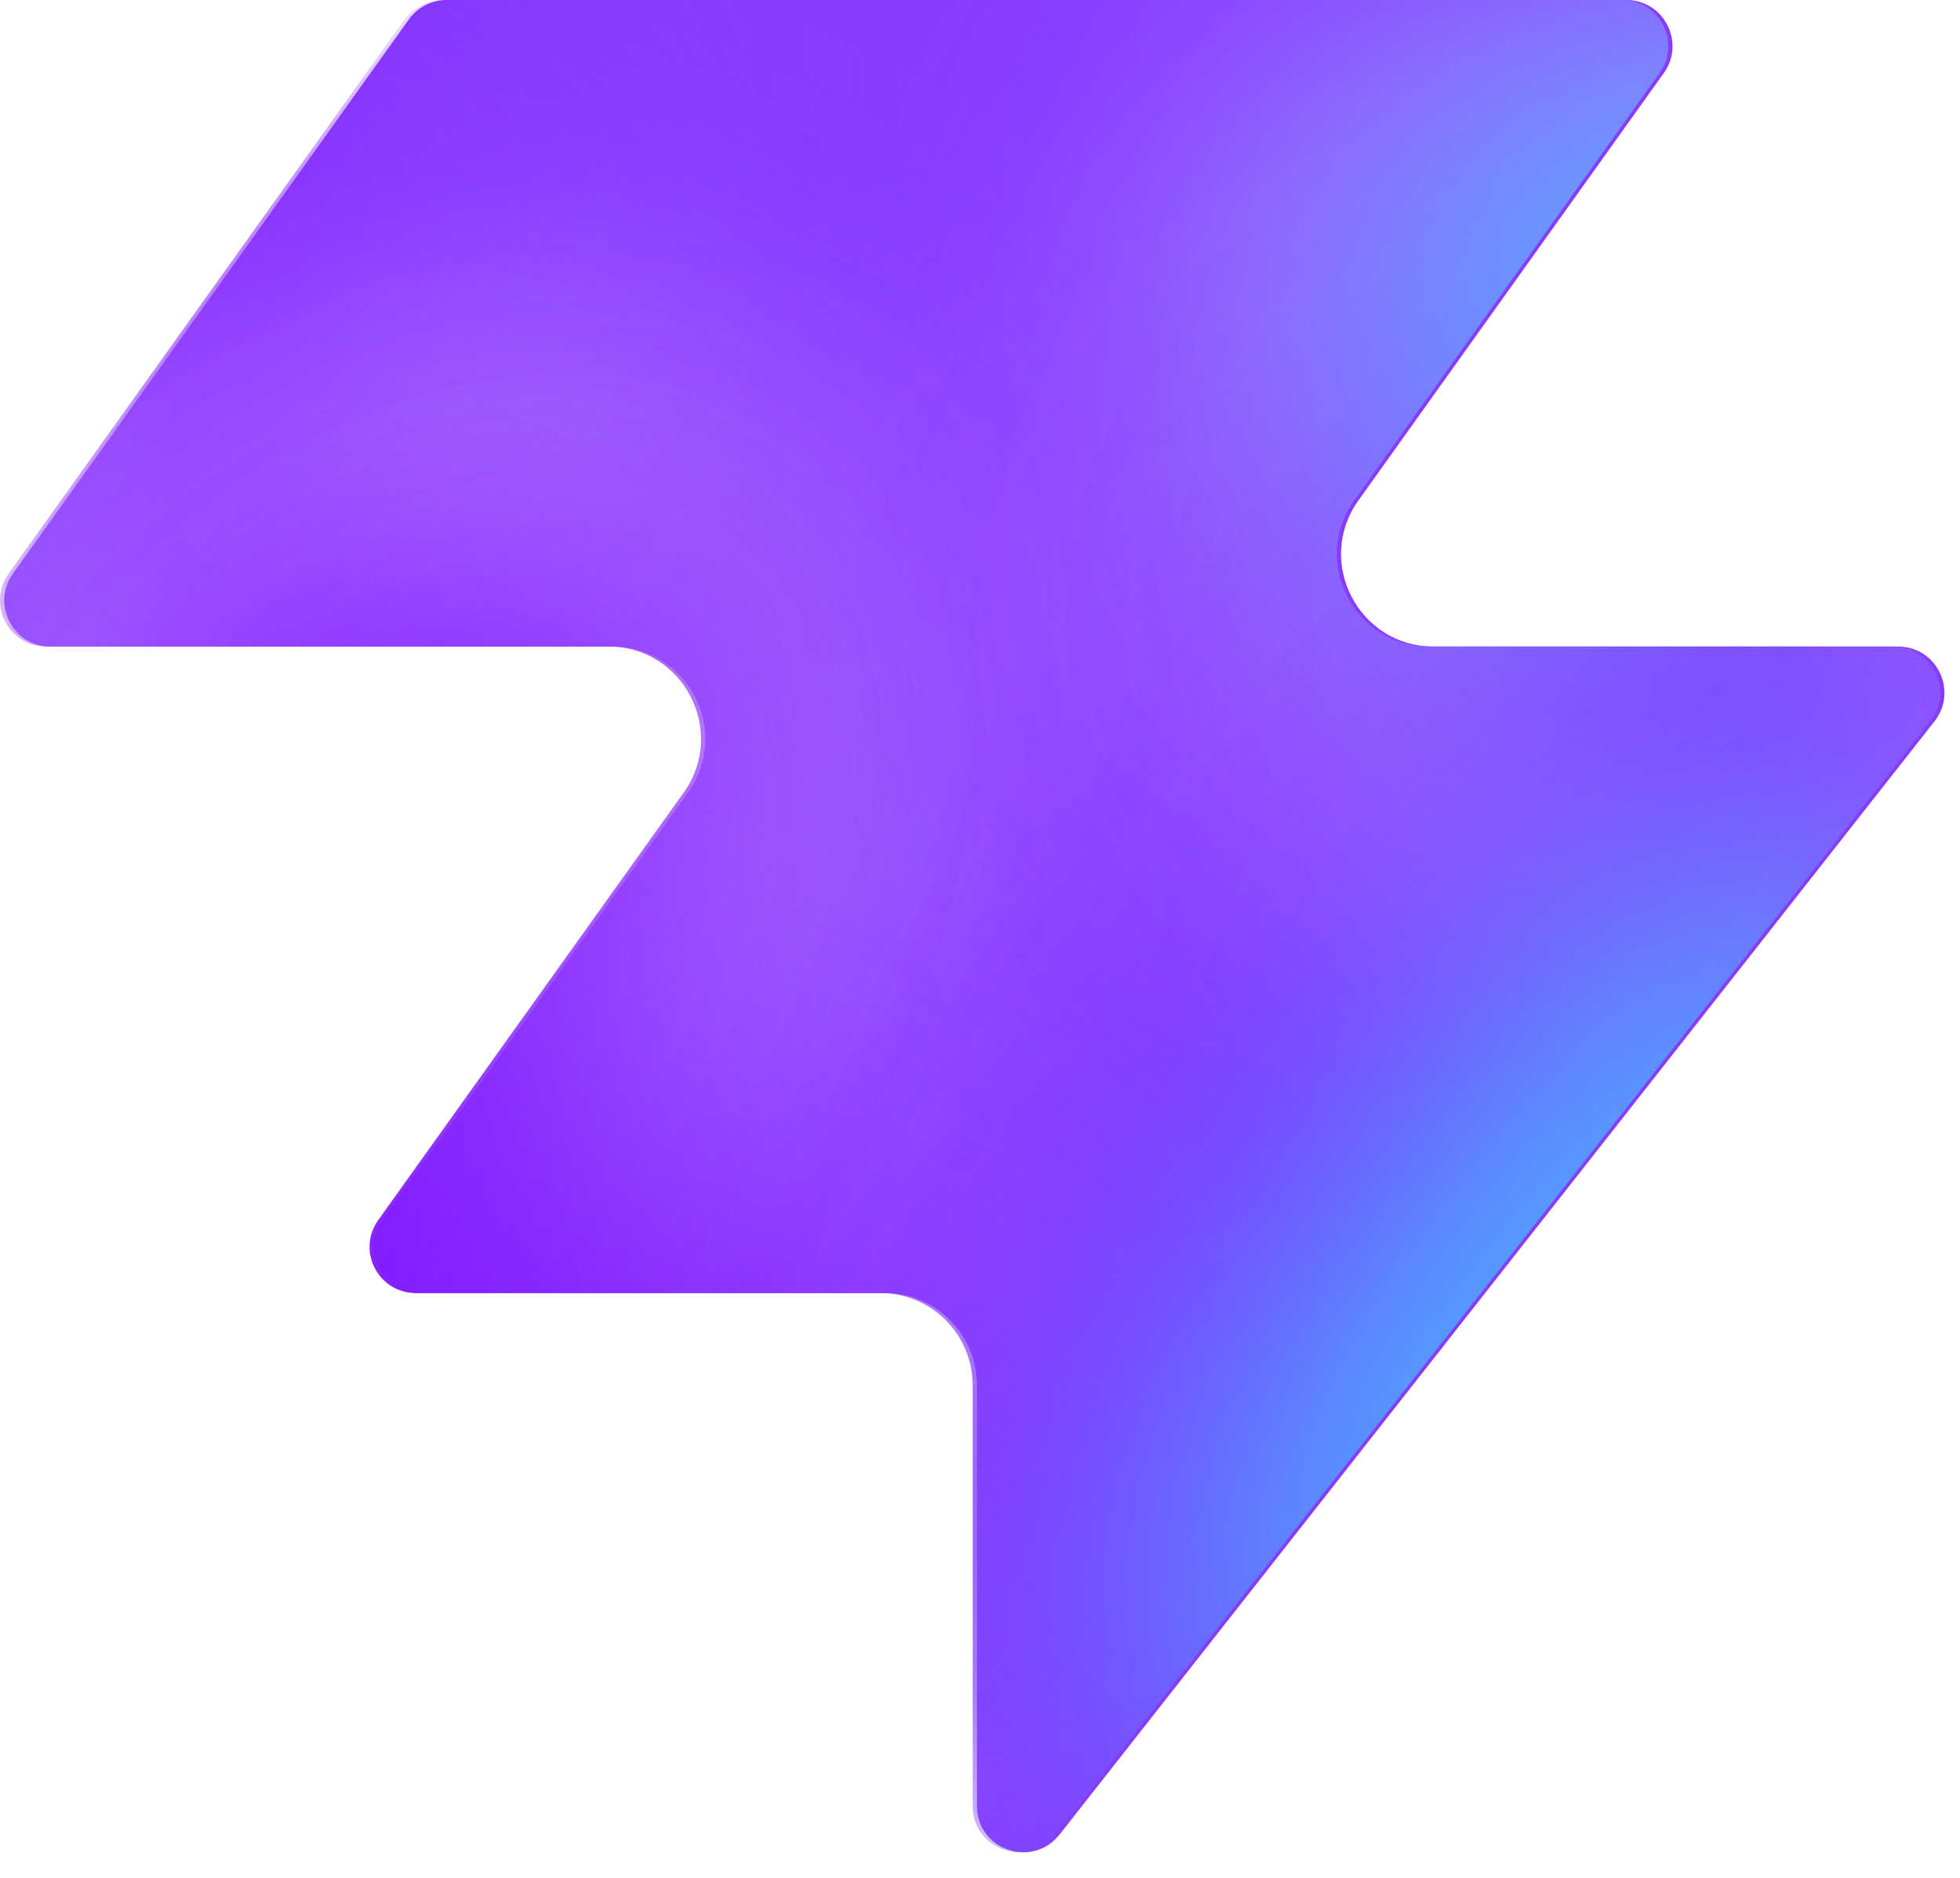
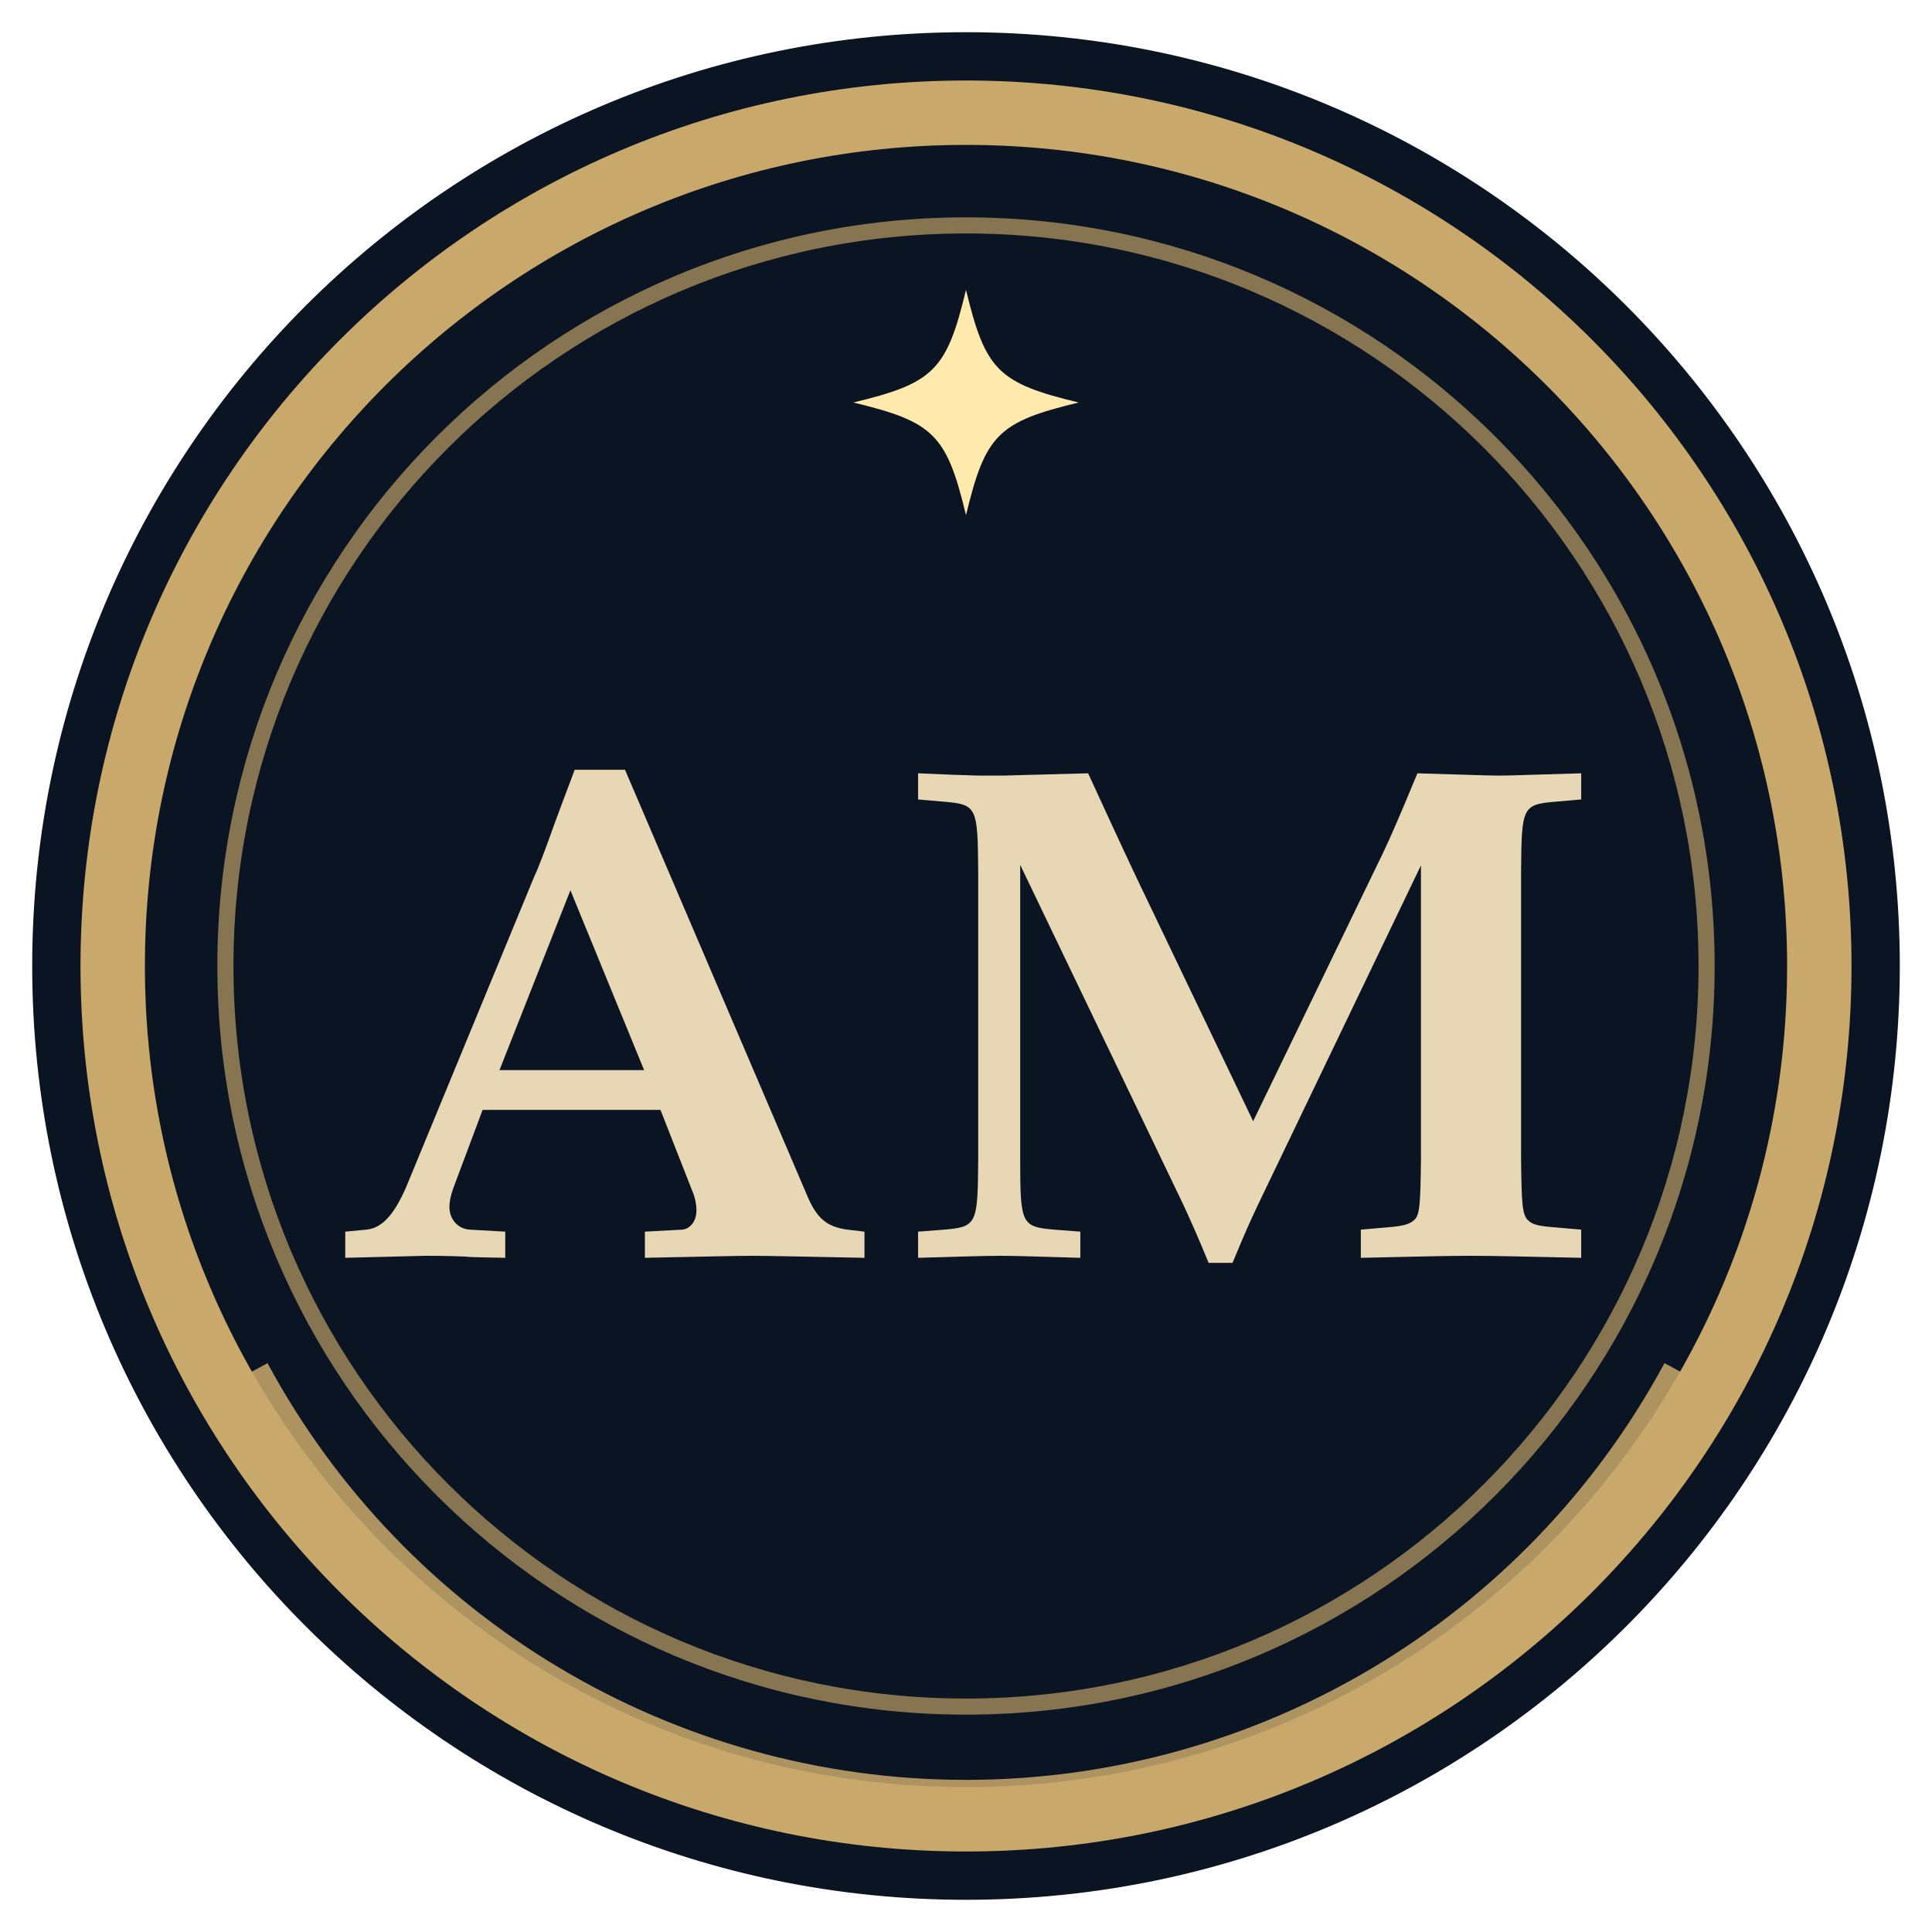
- <svg xmlns="http://www.w3.org/2000/svg" width="48" height="46" fill="none" viewBox="0 0 48 46">
-   <path fill="#863bff" d="M25.946 44.938c-.664.845-2.021.375-2.021-.698V33.937a2.26 2.26 0 0 0-2.262-2.262H10.287c-.92 0-1.456-1.04-.92-1.788l7.48-10.471c1.07-1.497 0-3.578-1.842-3.578H1.237c-.92 0-1.456-1.04-.92-1.788L10.013.474c.214-.297.556-.474.92-.474h28.894c.92 0 1.456 1.04.92 1.788l-7.48 10.471c-1.07 1.498 0 3.579 1.842 3.579h11.377c.943 0 1.473 1.088.89 1.83L25.947 44.94z" style="fill:#863bff;fill:color(display-p3 .525 .23 1);fill-opacity:1" />
-   <mask id="a" width="48" height="46" x="0" y="0" maskUnits="userSpaceOnUse" style="mask-type:alpha">
-     <path fill="#000" d="M25.842 44.938c-.664.844-2.021.375-2.021-.698V33.937a2.26 2.26 0 0 0-2.262-2.262H10.183c-.92 0-1.456-1.04-.92-1.788l7.48-10.471c1.07-1.498 0-3.579-1.842-3.579H1.133c-.92 0-1.456-1.04-.92-1.787L9.91.473c.214-.297.556-.474.92-.474h28.894c.92 0 1.456 1.04.92 1.788l-7.48 10.471c-1.07 1.498 0 3.578 1.842 3.578h11.377c.943 0 1.473 1.088.89 1.832L25.843 44.94z" style="fill:#000;fill-opacity:1" />
-   </mask>
-   <g mask="url(#a)">
-     <g filter="url(#b)">
-       <ellipse cx="5.508" cy="14.704" fill="#ede6ff" rx="5.508" ry="14.704" style="fill:#ede6ff;fill:color(display-p3 .927 .903 1);fill-opacity:1" transform="matrix(.00324 1 1 -.00324 -4.47 31.516)" />
-     </g>
-     <g filter="url(#c)">
-       <ellipse cx="10.399" cy="29.851" fill="#ede6ff" rx="10.399" ry="29.851" style="fill:#ede6ff;fill:color(display-p3 .927 .903 1);fill-opacity:1" transform="matrix(.00324 1 1 -.00324 -39.328 7.883)" />
-     </g>
-     <g filter="url(#d)">
-       <ellipse cx="5.508" cy="30.487" fill="#7e14ff" rx="5.508" ry="30.487" style="fill:#7e14ff;fill:color(display-p3 .492 .077 1);fill-opacity:1" transform="rotate(89.814 -25.913 -14.639)scale(1 -1)" />
-     </g>
-     <g filter="url(#e)">
-       <ellipse cx="5.508" cy="30.599" fill="#7e14ff" rx="5.508" ry="30.599" style="fill:#7e14ff;fill:color(display-p3 .492 .077 1);fill-opacity:1" transform="rotate(89.814 -32.644 -3.334)scale(1 -1)" />
-     </g>
-     <g filter="url(#f)">
-       <ellipse cx="5.508" cy="30.599" fill="#7e14ff" rx="5.508" ry="30.599" style="fill:#7e14ff;fill:color(display-p3 .492 .077 1);fill-opacity:1" transform="matrix(.00324 1 1 -.00324 -34.34 30.47)" />
-     </g>
-     <g filter="url(#g)">
-       <ellipse cx="14.072" cy="22.078" fill="#ede6ff" rx="14.072" ry="22.078" style="fill:#ede6ff;fill:color(display-p3 .927 .903 1);fill-opacity:1" transform="rotate(93.35 24.506 48.493)scale(-1 1)" />
-     </g>
-     <g filter="url(#h)">
-       <ellipse cx="3.47" cy="21.501" fill="#7e14ff" rx="3.47" ry="21.501" style="fill:#7e14ff;fill:color(display-p3 .492 .077 1);fill-opacity:1" transform="rotate(89.009 28.708 47.59)scale(-1 1)" />
-     </g>
-     <g filter="url(#i)">
-       <ellipse cx="3.47" cy="21.501" fill="#7e14ff" rx="3.47" ry="21.501" style="fill:#7e14ff;fill:color(display-p3 .492 .077 1);fill-opacity:1" transform="rotate(89.009 28.708 47.59)scale(-1 1)" />
-     </g>
-     <g filter="url(#j)">
-       <ellipse cx=".387" cy="8.972" fill="#7e14ff" rx="4.407" ry="29.108" style="fill:#7e14ff;fill:color(display-p3 .492 .077 1);fill-opacity:1" transform="rotate(39.51 .387 8.972)" />
-     </g>
-     <g filter="url(#k)">
-       <ellipse cx="47.523" cy="-6.092" fill="#7e14ff" rx="4.407" ry="29.108" style="fill:#7e14ff;fill:color(display-p3 .492 .077 1);fill-opacity:1" transform="rotate(37.892 47.523 -6.092)" />
-     </g>
-     <g filter="url(#l)">
-       <ellipse cx="41.412" cy="6.333" fill="#47bfff" rx="5.971" ry="9.665" style="fill:#47bfff;fill:color(display-p3 .28 .748 1);fill-opacity:1" transform="rotate(37.892 41.412 6.333)" />
-     </g>
-     <g filter="url(#m)">
-       <ellipse cx="-1.879" cy="38.332" fill="#7e14ff" rx="4.407" ry="29.108" style="fill:#7e14ff;fill:color(display-p3 .492 .077 1);fill-opacity:1" transform="rotate(37.892 -1.88 38.332)" />
-     </g>
-     <g filter="url(#n)">
-       <ellipse cx="-1.879" cy="38.332" fill="#7e14ff" rx="4.407" ry="29.108" style="fill:#7e14ff;fill:color(display-p3 .492 .077 1);fill-opacity:1" transform="rotate(37.892 -1.88 38.332)" />
-     </g>
-     <g filter="url(#o)">
-       <ellipse cx="35.651" cy="29.907" fill="#7e14ff" rx="4.407" ry="29.108" style="fill:#7e14ff;fill:color(display-p3 .492 .077 1);fill-opacity:1" transform="rotate(37.892 35.651 29.907)" />
-     </g>
-     <g filter="url(#p)">
-       <ellipse cx="38.418" cy="32.4" fill="#47bfff" rx="5.971" ry="15.297" style="fill:#47bfff;fill:color(display-p3 .28 .748 1);fill-opacity:1" transform="rotate(37.892 38.418 32.4)" />
-     </g>
-   </g>
-   <defs>
-     <filter id="b" width="60.045" height="41.654" x="-19.77" y="16.149" color-interpolation-filters="sRGB" filterUnits="userSpaceOnUse">
-       <feFlood flood-opacity="0" result="BackgroundImageFix" />
-       <feBlend in="SourceGraphic" in2="BackgroundImageFix" result="shape" />
-       <feGaussianBlur result="effect1_foregroundBlur_2002_17158" stdDeviation="7.659" />
-     </filter>
-     <filter id="c" width="90.34" height="51.437" x="-54.613" y="-7.533" color-interpolation-filters="sRGB" filterUnits="userSpaceOnUse">
-       <feFlood flood-opacity="0" result="BackgroundImageFix" />
-       <feBlend in="SourceGraphic" in2="BackgroundImageFix" result="shape" />
-       <feGaussianBlur result="effect1_foregroundBlur_2002_17158" stdDeviation="7.659" />
-     </filter>
-     <filter id="d" width="79.355" height="29.4" x="-49.64" y="2.03" color-interpolation-filters="sRGB" filterUnits="userSpaceOnUse">
-       <feFlood flood-opacity="0" result="BackgroundImageFix" />
-       <feBlend in="SourceGraphic" in2="BackgroundImageFix" result="shape" />
-       <feGaussianBlur result="effect1_foregroundBlur_2002_17158" stdDeviation="4.596" />
-     </filter>
-     <filter id="e" width="79.579" height="29.4" x="-45.045" y="20.029" color-interpolation-filters="sRGB" filterUnits="userSpaceOnUse">
-       <feFlood flood-opacity="0" result="BackgroundImageFix" />
-       <feBlend in="SourceGraphic" in2="BackgroundImageFix" result="shape" />
-       <feGaussianBlur result="effect1_foregroundBlur_2002_17158" stdDeviation="4.596" />
-     </filter>
-     <filter id="f" width="79.579" height="29.4" x="-43.513" y="21.178" color-interpolation-filters="sRGB" filterUnits="userSpaceOnUse">
-       <feFlood flood-opacity="0" result="BackgroundImageFix" />
-       <feBlend in="SourceGraphic" in2="BackgroundImageFix" result="shape" />
-       <feGaussianBlur result="effect1_foregroundBlur_2002_17158" stdDeviation="4.596" />
-     </filter>
-     <filter id="g" width="74.749" height="58.852" x="15.756" y="-17.901" color-interpolation-filters="sRGB" filterUnits="userSpaceOnUse">
-       <feFlood flood-opacity="0" result="BackgroundImageFix" />
-       <feBlend in="SourceGraphic" in2="BackgroundImageFix" result="shape" />
-       <feGaussianBlur result="effect1_foregroundBlur_2002_17158" stdDeviation="7.659" />
-     </filter>
-     <filter id="h" width="61.377" height="25.362" x="23.548" y="2.284" color-interpolation-filters="sRGB" filterUnits="userSpaceOnUse">
-       <feFlood flood-opacity="0" result="BackgroundImageFix" />
-       <feBlend in="SourceGraphic" in2="BackgroundImageFix" result="shape" />
-       <feGaussianBlur result="effect1_foregroundBlur_2002_17158" stdDeviation="4.596" />
-     </filter>
-     <filter id="i" width="61.377" height="25.362" x="23.548" y="2.284" color-interpolation-filters="sRGB" filterUnits="userSpaceOnUse">
-       <feFlood flood-opacity="0" result="BackgroundImageFix" />
-       <feBlend in="SourceGraphic" in2="BackgroundImageFix" result="shape" />
-       <feGaussianBlur result="effect1_foregroundBlur_2002_17158" stdDeviation="4.596" />
-     </filter>
-     <filter id="j" width="56.045" height="63.649" x="-27.636" y="-22.853" color-interpolation-filters="sRGB" filterUnits="userSpaceOnUse">
-       <feFlood flood-opacity="0" result="BackgroundImageFix" />
-       <feBlend in="SourceGraphic" in2="BackgroundImageFix" result="shape" />
-       <feGaussianBlur result="effect1_foregroundBlur_2002_17158" stdDeviation="4.596" />
-     </filter>
-     <filter id="k" width="54.814" height="64.646" x="20.116" y="-38.415" color-interpolation-filters="sRGB" filterUnits="userSpaceOnUse">
-       <feFlood flood-opacity="0" result="BackgroundImageFix" />
-       <feBlend in="SourceGraphic" in2="BackgroundImageFix" result="shape" />
-       <feGaussianBlur result="effect1_foregroundBlur_2002_17158" stdDeviation="4.596" />
-     </filter>
-     <filter id="l" width="33.541" height="35.313" x="24.641" y="-11.323" color-interpolation-filters="sRGB" filterUnits="userSpaceOnUse">
-       <feFlood flood-opacity="0" result="BackgroundImageFix" />
-       <feBlend in="SourceGraphic" in2="BackgroundImageFix" result="shape" />
-       <feGaussianBlur result="effect1_foregroundBlur_2002_17158" stdDeviation="4.596" />
-     </filter>
-     <filter id="m" width="54.814" height="64.646" x="-29.286" y="6.009" color-interpolation-filters="sRGB" filterUnits="userSpaceOnUse">
-       <feFlood flood-opacity="0" result="BackgroundImageFix" />
-       <feBlend in="SourceGraphic" in2="BackgroundImageFix" result="shape" />
-       <feGaussianBlur result="effect1_foregroundBlur_2002_17158" stdDeviation="4.596" />
-     </filter>
-     <filter id="n" width="54.814" height="64.646" x="-29.286" y="6.009" color-interpolation-filters="sRGB" filterUnits="userSpaceOnUse">
-       <feFlood flood-opacity="0" result="BackgroundImageFix" />
-       <feBlend in="SourceGraphic" in2="BackgroundImageFix" result="shape" />
-       <feGaussianBlur result="effect1_foregroundBlur_2002_17158" stdDeviation="4.596" />
-     </filter>
-     <filter id="o" width="54.814" height="64.646" x="8.244" y="-2.416" color-interpolation-filters="sRGB" filterUnits="userSpaceOnUse">
-       <feFlood flood-opacity="0" result="BackgroundImageFix" />
-       <feBlend in="SourceGraphic" in2="BackgroundImageFix" result="shape" />
-       <feGaussianBlur result="effect1_foregroundBlur_2002_17158" stdDeviation="4.596" />
-     </filter>
-     <filter id="p" width="39.409" height="43.623" x="18.713" y="10.588" color-interpolation-filters="sRGB" filterUnits="userSpaceOnUse">
-       <feFlood flood-opacity="0" result="BackgroundImageFix" />
-       <feBlend in="SourceGraphic" in2="BackgroundImageFix" result="shape" />
-       <feGaussianBlur result="effect1_foregroundBlur_2002_17158" stdDeviation="4.596" />
-     </filter>
-   </defs>
+ <svg xmlns="http://www.w3.org/2000/svg" width="120" height="120" viewBox="0 0 120 120" role="img" aria-label="Aarav and Meera">
+   <circle cx="60" cy="60" r="58" fill="#0b1422" />
+   <circle cx="60" cy="60" r="53" fill="none" stroke="#c9a96b" stroke-width="4" />
+   <circle cx="60" cy="60" r="46" fill="none" stroke="#c9a96b" stroke-width="1" opacity="0.65" />
+   <path d="M60 18 C61.2 23, 62 23.8, 67 25 C62 26.2, 61.2 27, 60 32 C58.8 27, 58 26.2, 53 25 C58 23.8, 58.8 23, 60 18 Z" fill="#ffe9ad" />
+   <text x="60" y="78" text-anchor="middle" font-family="Palatino Linotype, Palatino, Georgia, serif" font-weight="600" font-size="44" letter-spacing="1" fill="#e8d7b5">AM</text>
+   <path d="M16 85 A 50 50 0 0 0 104 85" fill="none" stroke="#c9a96b" stroke-width="1.4" opacity="0.85" />
</svg>
